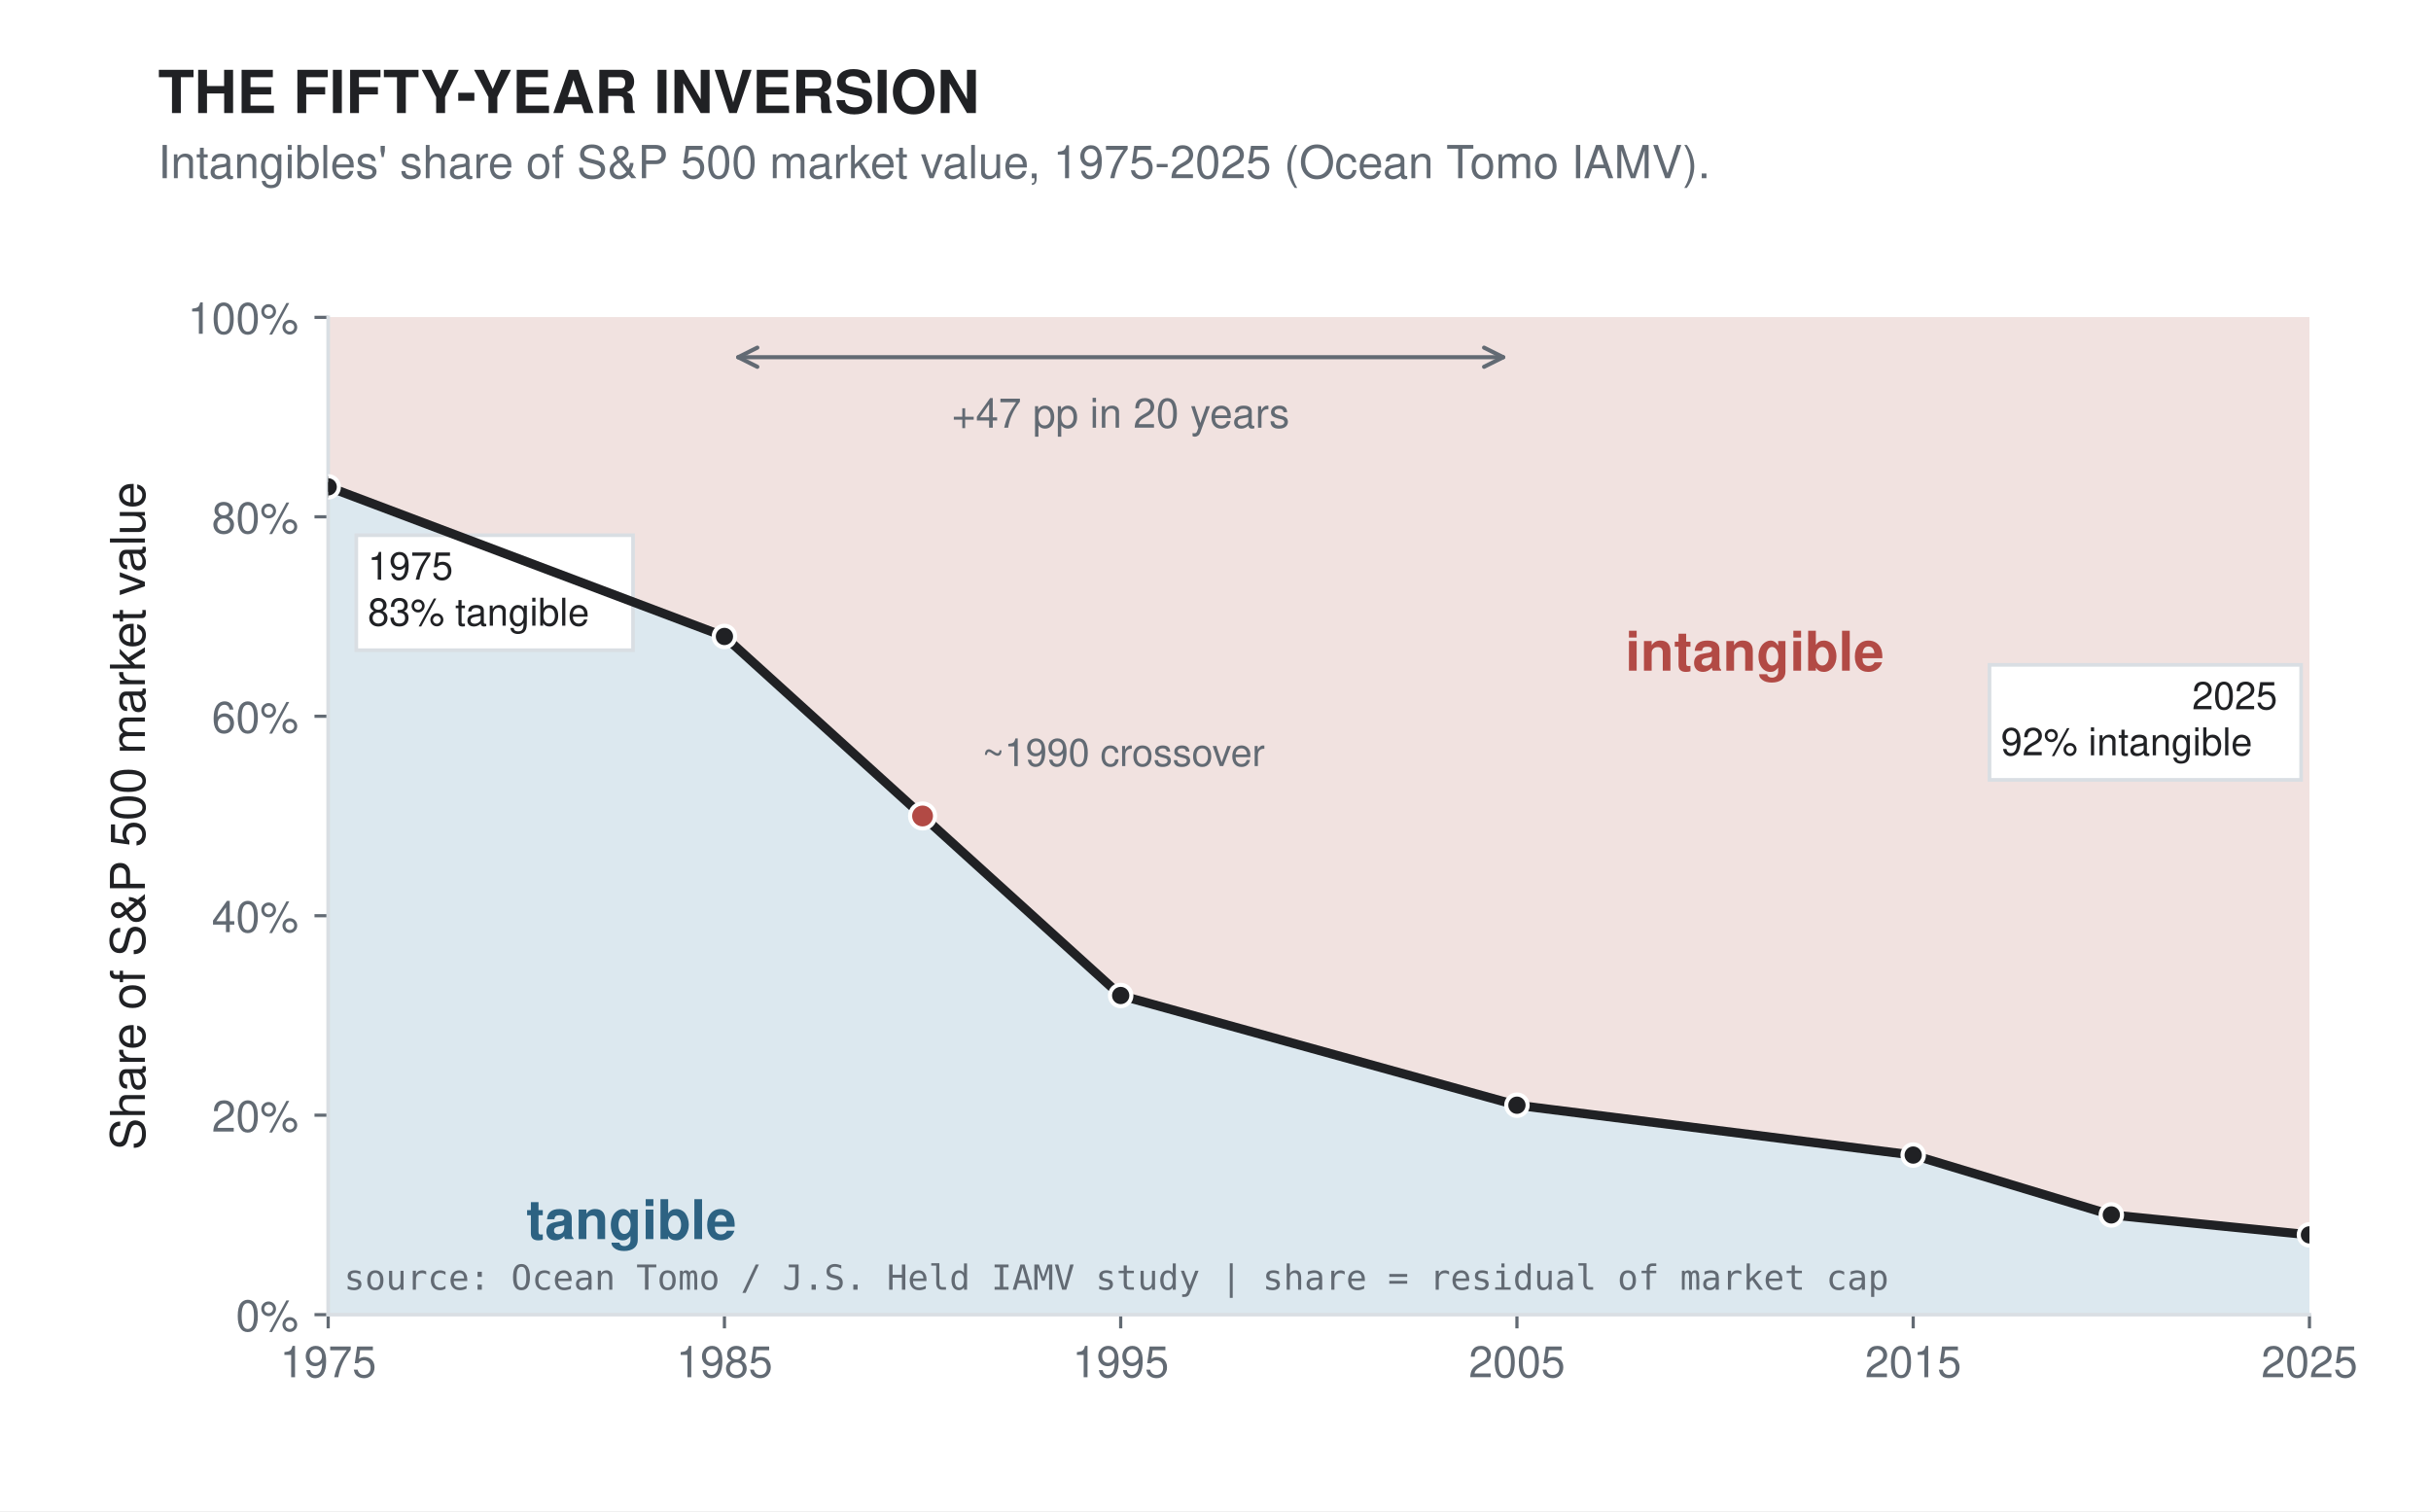
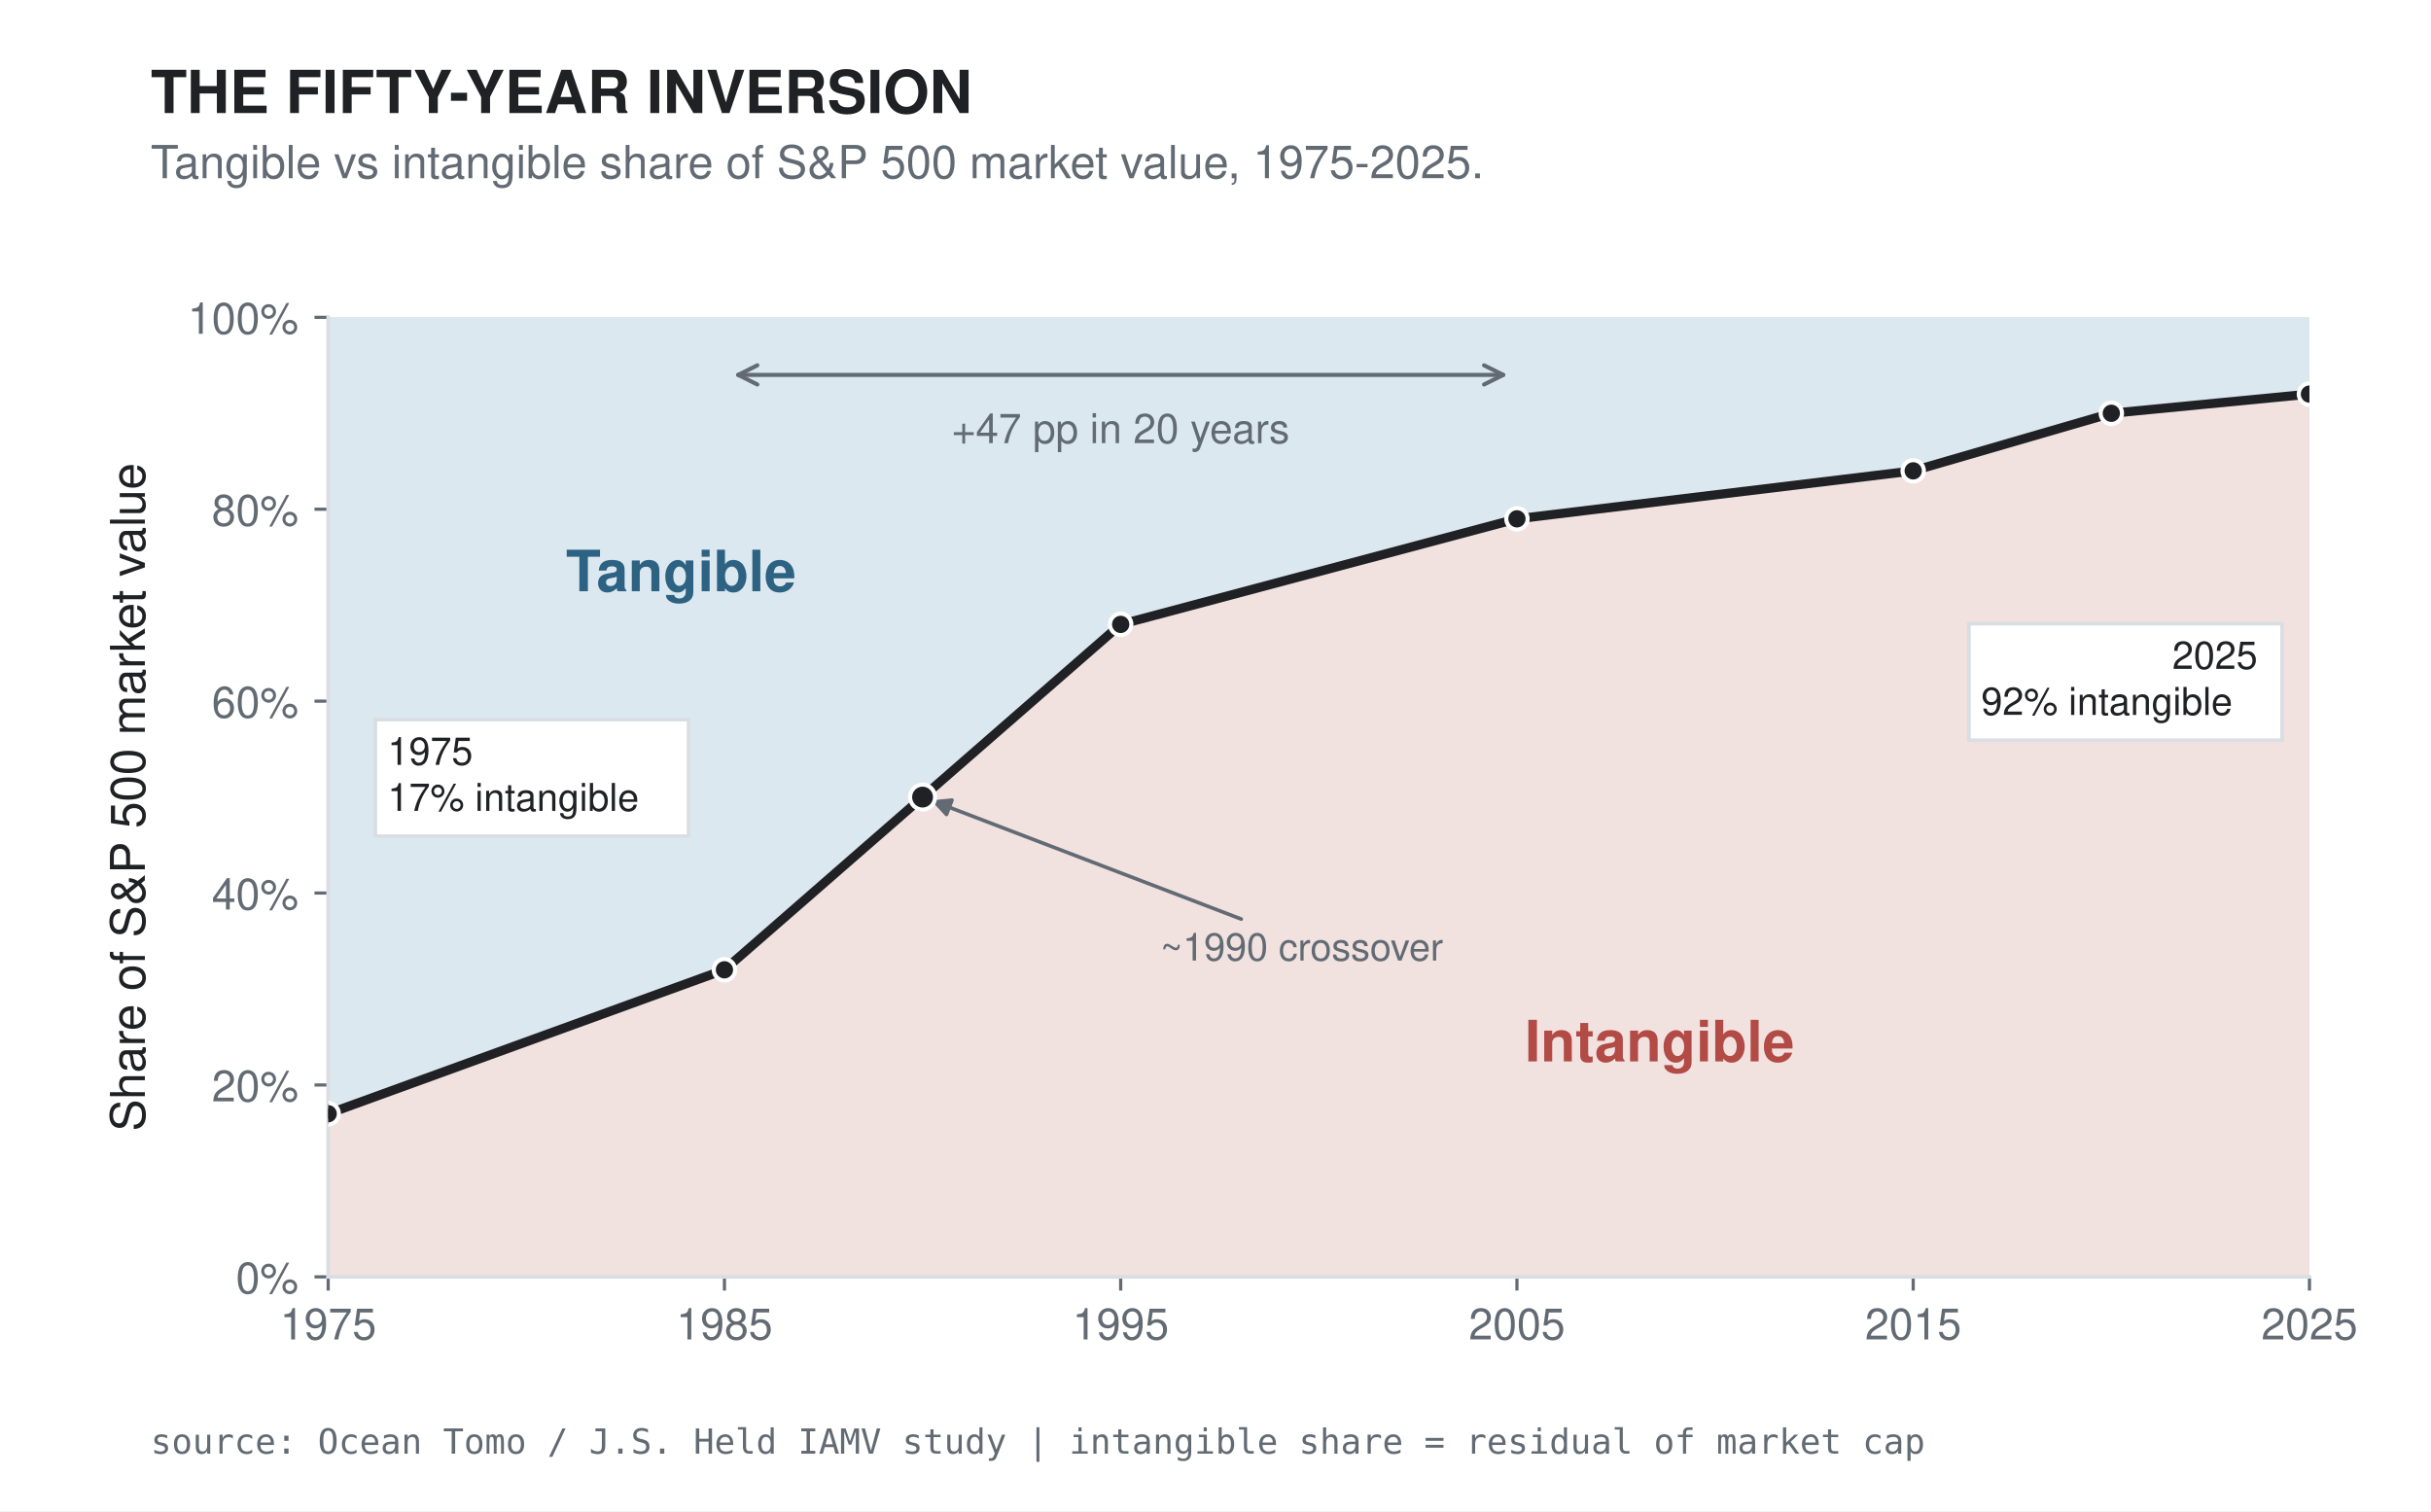
<svg xmlns="http://www.w3.org/2000/svg" xmlns:xlink="http://www.w3.org/1999/xlink" width="532.8pt" height="331.2pt" viewBox="0 0 532.8 331.2" version="1.1">
  <defs>
    <style type="text/css">*{stroke-linejoin: round; stroke-linecap: butt}</style>
  </defs>
  <g id="figure_1">
    <g id="patch_1">
      <path d="M 0 331.2  L 532.8 331.2  L 532.8 0  L 0 0  z " style="fill: #ffffff" />
    </g>
    <g id="axes_1">
      <g id="patch_2">
-         <path d="M 71.928 288.144  L 506.16 288.144  L 506.16 69.552  L 71.928 69.552  z " style="fill: #ffffff" />
+         <path d="M 71.928 279.864  L 506.16 279.864  L 506.16 69.552  L 71.928 69.552  z " style="fill: #ffffff" />
      </g>
      <g id="patch_3">
-         <path d="M 158.774 288.144  L 332.467 288.144  L 332.467 69.552  L 158.774 69.552  z " clip-path="url(#p6bc06af70e)" style="fill: #626a73; opacity: 0.07; stroke: #626a73; stroke-linejoin: miter" />
+         <path d="M 158.774 279.864  L 332.467 279.864  L 332.467 69.552  L 158.774 69.552  z " clip-path="url(#p8c28eb3e62)" style="fill: #626a73; opacity: 0.06; stroke: #626a73; stroke-linejoin: miter" />
      </g>
      <g id="matplotlib.axis_1">
        <g id="xtick_1">
          <g id="line2d_1">
            <defs>
              <path id="md8f8fb0d6d" d="M 0 0  L 0 3  " style="stroke: #626a73; stroke-width: 0.7" />
            </defs>
            <g>
-               <use xlink:href="#md8f8fb0d6d" x="71.928" y="288.144" style="fill: #626a73; stroke: #626a73; stroke-width: 0.7" />
+               <use xlink:href="#md8f8fb0d6d" x="71.928" y="279.864" style="fill: #626a73; stroke: #626a73; stroke-width: 0.7" />
            </g>
          </g>
          <g id="text_1">
-             <text style="font-size: 9.5px; font-family: 'Helvetica Neue', 'Helvetica', 'Arial', 'DejaVu Sans', sans-serif; text-anchor: middle; fill: #626a73" x="71.928" y="301.862" transform="rotate(-0 71.928 301.8618)">1975</text>
+             <text style="font-size: 9.5px; font-family: 'Helvetica Neue', 'Helvetica', 'Arial', 'DejaVu Sans', sans-serif; text-anchor: middle; fill: #626a73" x="71.928" y="293.582" transform="rotate(-0 71.928 293.5818)">1975</text>
          </g>
        </g>
        <g id="xtick_2">
          <g id="line2d_2">
            <g>
-               <use xlink:href="#md8f8fb0d6d" x="158.774" y="288.144" style="fill: #626a73; stroke: #626a73; stroke-width: 0.7" />
+               <use xlink:href="#md8f8fb0d6d" x="158.774" y="279.864" style="fill: #626a73; stroke: #626a73; stroke-width: 0.7" />
            </g>
          </g>
          <g id="text_2">
-             <text style="font-size: 9.5px; font-family: 'Helvetica Neue', 'Helvetica', 'Arial', 'DejaVu Sans', sans-serif; text-anchor: middle; fill: #626a73" x="158.774" y="301.862" transform="rotate(-0 158.7744 301.8618)">1985</text>
+             <text style="font-size: 9.5px; font-family: 'Helvetica Neue', 'Helvetica', 'Arial', 'DejaVu Sans', sans-serif; text-anchor: middle; fill: #626a73" x="158.774" y="293.582" transform="rotate(-0 158.7744 293.5818)">1985</text>
          </g>
        </g>
        <g id="xtick_3">
          <g id="line2d_3">
            <g>
-               <use xlink:href="#md8f8fb0d6d" x="245.621" y="288.144" style="fill: #626a73; stroke: #626a73; stroke-width: 0.7" />
+               <use xlink:href="#md8f8fb0d6d" x="245.621" y="279.864" style="fill: #626a73; stroke: #626a73; stroke-width: 0.7" />
            </g>
          </g>
          <g id="text_3">
-             <text style="font-size: 9.5px; font-family: 'Helvetica Neue', 'Helvetica', 'Arial', 'DejaVu Sans', sans-serif; text-anchor: middle; fill: #626a73" x="245.621" y="301.862" transform="rotate(-0 245.6208 301.8618)">1995</text>
+             <text style="font-size: 9.5px; font-family: 'Helvetica Neue', 'Helvetica', 'Arial', 'DejaVu Sans', sans-serif; text-anchor: middle; fill: #626a73" x="245.621" y="293.582" transform="rotate(-0 245.6208 293.5818)">1995</text>
          </g>
        </g>
        <g id="xtick_4">
          <g id="line2d_4">
            <g>
-               <use xlink:href="#md8f8fb0d6d" x="332.467" y="288.144" style="fill: #626a73; stroke: #626a73; stroke-width: 0.7" />
+               <use xlink:href="#md8f8fb0d6d" x="332.467" y="279.864" style="fill: #626a73; stroke: #626a73; stroke-width: 0.7" />
            </g>
          </g>
          <g id="text_4">
-             <text style="font-size: 9.5px; font-family: 'Helvetica Neue', 'Helvetica', 'Arial', 'DejaVu Sans', sans-serif; text-anchor: middle; fill: #626a73" x="332.467" y="301.862" transform="rotate(-0 332.4672 301.8618)">2005</text>
+             <text style="font-size: 9.5px; font-family: 'Helvetica Neue', 'Helvetica', 'Arial', 'DejaVu Sans', sans-serif; text-anchor: middle; fill: #626a73" x="332.467" y="293.582" transform="rotate(-0 332.4672 293.5818)">2005</text>
          </g>
        </g>
        <g id="xtick_5">
          <g id="line2d_5">
            <g>
-               <use xlink:href="#md8f8fb0d6d" x="419.314" y="288.144" style="fill: #626a73; stroke: #626a73; stroke-width: 0.7" />
+               <use xlink:href="#md8f8fb0d6d" x="419.314" y="279.864" style="fill: #626a73; stroke: #626a73; stroke-width: 0.7" />
            </g>
          </g>
          <g id="text_5">
-             <text style="font-size: 9.5px; font-family: 'Helvetica Neue', 'Helvetica', 'Arial', 'DejaVu Sans', sans-serif; text-anchor: middle; fill: #626a73" x="419.314" y="301.862" transform="rotate(-0 419.3136 301.8618)">2015</text>
+             <text style="font-size: 9.5px; font-family: 'Helvetica Neue', 'Helvetica', 'Arial', 'DejaVu Sans', sans-serif; text-anchor: middle; fill: #626a73" x="419.314" y="293.582" transform="rotate(-0 419.3136 293.5818)">2015</text>
          </g>
        </g>
        <g id="xtick_6">
          <g id="line2d_6">
            <g>
-               <use xlink:href="#md8f8fb0d6d" x="506.16" y="288.144" style="fill: #626a73; stroke: #626a73; stroke-width: 0.7" />
+               <use xlink:href="#md8f8fb0d6d" x="506.16" y="279.864" style="fill: #626a73; stroke: #626a73; stroke-width: 0.7" />
            </g>
          </g>
          <g id="text_6">
-             <text style="font-size: 9.5px; font-family: 'Helvetica Neue', 'Helvetica', 'Arial', 'DejaVu Sans', sans-serif; text-anchor: middle; fill: #626a73" x="506.16" y="301.862" transform="rotate(-0 506.16 301.8618)">2025</text>
+             <text style="font-size: 9.5px; font-family: 'Helvetica Neue', 'Helvetica', 'Arial', 'DejaVu Sans', sans-serif; text-anchor: middle; fill: #626a73" x="506.16" y="293.582" transform="rotate(-0 506.16 293.5818)">2025</text>
          </g>
        </g>
      </g>
      <g id="matplotlib.axis_2">
        <g id="ytick_1">
          <g id="line2d_7">
-             <path d="M 71.928 288.144  L 506.16 288.144  " clip-path="url(#p6bc06af70e)" style="fill: none; stroke: #d9dee3; stroke-opacity: 0.7; stroke-width: 0.7; stroke-linecap: square" />
+             <path d="M 71.928 279.864  L 506.16 279.864  " clip-path="url(#p8c28eb3e62)" style="fill: none; stroke: #d9dee3; stroke-opacity: 0.7; stroke-width: 0.7; stroke-linecap: square" />
          </g>
          <g id="line2d_8">
            <defs>
              <path id="mc5a57186b2" d="M 0 0  L -3 0  " style="stroke: #626a73; stroke-width: 0.7" />
            </defs>
            <g>
-               <use xlink:href="#mc5a57186b2" x="71.928" y="288.144" style="fill: #626a73; stroke: #626a73; stroke-width: 0.7" />
+               <use xlink:href="#mc5a57186b2" x="71.928" y="279.864" style="fill: #626a73; stroke: #626a73; stroke-width: 0.7" />
            </g>
          </g>
          <g id="text_7">
-             <text style="font-size: 9.5px; font-family: 'Helvetica Neue', 'Helvetica', 'Arial', 'DejaVu Sans', sans-serif; text-anchor: end; fill: #626a73" x="65.428" y="291.753" transform="rotate(-0 65.428 291.7529)">0%</text>
+             <text style="font-size: 9.5px; font-family: 'Helvetica Neue', 'Helvetica', 'Arial', 'DejaVu Sans', sans-serif; text-anchor: end; fill: #626a73" x="65.428" y="283.473" transform="rotate(-0 65.428 283.4729)">0%</text>
          </g>
        </g>
        <g id="ytick_2">
          <g id="line2d_9">
-             <path d="M 71.928 244.426  L 506.16 244.426  " clip-path="url(#p6bc06af70e)" style="fill: none; stroke: #d9dee3; stroke-opacity: 0.7; stroke-width: 0.7; stroke-linecap: square" />
+             <path d="M 71.928 237.802  L 506.16 237.802  " clip-path="url(#p8c28eb3e62)" style="fill: none; stroke: #d9dee3; stroke-opacity: 0.7; stroke-width: 0.7; stroke-linecap: square" />
          </g>
          <g id="line2d_10">
            <g>
-               <use xlink:href="#mc5a57186b2" x="71.928" y="244.426" style="fill: #626a73; stroke: #626a73; stroke-width: 0.7" />
+               <use xlink:href="#mc5a57186b2" x="71.928" y="237.802" style="fill: #626a73; stroke: #626a73; stroke-width: 0.7" />
            </g>
          </g>
          <g id="text_8">
-             <text style="font-size: 9.5px; font-family: 'Helvetica Neue', 'Helvetica', 'Arial', 'DejaVu Sans', sans-serif; text-anchor: end; fill: #626a73" x="65.428" y="248.034" transform="rotate(-0 65.428 248.0345)">20%</text>
+             <text style="font-size: 9.5px; font-family: 'Helvetica Neue', 'Helvetica', 'Arial', 'DejaVu Sans', sans-serif; text-anchor: end; fill: #626a73" x="65.428" y="241.41" transform="rotate(-0 65.428 241.4105)">20%</text>
          </g>
        </g>
        <g id="ytick_3">
          <g id="line2d_11">
-             <path d="M 71.928 200.707  L 506.16 200.707  " clip-path="url(#p6bc06af70e)" style="fill: none; stroke: #d9dee3; stroke-opacity: 0.7; stroke-width: 0.7; stroke-linecap: square" />
+             <path d="M 71.928 195.739  L 506.16 195.739  " clip-path="url(#p8c28eb3e62)" style="fill: none; stroke: #d9dee3; stroke-opacity: 0.7; stroke-width: 0.7; stroke-linecap: square" />
          </g>
          <g id="line2d_12">
            <g>
-               <use xlink:href="#mc5a57186b2" x="71.928" y="200.707" style="fill: #626a73; stroke: #626a73; stroke-width: 0.7" />
+               <use xlink:href="#mc5a57186b2" x="71.928" y="195.739" style="fill: #626a73; stroke: #626a73; stroke-width: 0.7" />
            </g>
          </g>
          <g id="text_9">
-             <text style="font-size: 9.5px; font-family: 'Helvetica Neue', 'Helvetica', 'Arial', 'DejaVu Sans', sans-serif; text-anchor: end; fill: #626a73" x="65.428" y="204.316" transform="rotate(-0 65.428 204.3161)">40%</text>
+             <text style="font-size: 9.5px; font-family: 'Helvetica Neue', 'Helvetica', 'Arial', 'DejaVu Sans', sans-serif; text-anchor: end; fill: #626a73" x="65.428" y="199.348" transform="rotate(-0 65.428 199.3481)">40%</text>
          </g>
        </g>
        <g id="ytick_4">
          <g id="line2d_13">
-             <path d="M 71.928 156.989  L 506.16 156.989  " clip-path="url(#p6bc06af70e)" style="fill: none; stroke: #d9dee3; stroke-opacity: 0.7; stroke-width: 0.7; stroke-linecap: square" />
+             <path d="M 71.928 153.677  L 506.16 153.677  " clip-path="url(#p8c28eb3e62)" style="fill: none; stroke: #d9dee3; stroke-opacity: 0.7; stroke-width: 0.7; stroke-linecap: square" />
          </g>
          <g id="line2d_14">
            <g>
-               <use xlink:href="#mc5a57186b2" x="71.928" y="156.989" style="fill: #626a73; stroke: #626a73; stroke-width: 0.7" />
+               <use xlink:href="#mc5a57186b2" x="71.928" y="153.677" style="fill: #626a73; stroke: #626a73; stroke-width: 0.7" />
            </g>
          </g>
          <g id="text_10">
-             <text style="font-size: 9.5px; font-family: 'Helvetica Neue', 'Helvetica', 'Arial', 'DejaVu Sans', sans-serif; text-anchor: end; fill: #626a73" x="65.428" y="160.598" transform="rotate(-0 65.428 160.5977)">60%</text>
+             <text style="font-size: 9.5px; font-family: 'Helvetica Neue', 'Helvetica', 'Arial', 'DejaVu Sans', sans-serif; text-anchor: end; fill: #626a73" x="65.428" y="157.286" transform="rotate(-0 65.428 157.2857)">60%</text>
          </g>
        </g>
        <g id="ytick_5">
          <g id="line2d_15">
-             <path d="M 71.928 113.27  L 506.16 113.27  " clip-path="url(#p6bc06af70e)" style="fill: none; stroke: #d9dee3; stroke-opacity: 0.7; stroke-width: 0.7; stroke-linecap: square" />
+             <path d="M 71.928 111.614  L 506.16 111.614  " clip-path="url(#p8c28eb3e62)" style="fill: none; stroke: #d9dee3; stroke-opacity: 0.7; stroke-width: 0.7; stroke-linecap: square" />
          </g>
          <g id="line2d_16">
            <g>
-               <use xlink:href="#mc5a57186b2" x="71.928" y="113.27" style="fill: #626a73; stroke: #626a73; stroke-width: 0.7" />
+               <use xlink:href="#mc5a57186b2" x="71.928" y="111.614" style="fill: #626a73; stroke: #626a73; stroke-width: 0.7" />
            </g>
          </g>
          <g id="text_11">
-             <text style="font-size: 9.5px; font-family: 'Helvetica Neue', 'Helvetica', 'Arial', 'DejaVu Sans', sans-serif; text-anchor: end; fill: #626a73" x="65.428" y="116.879" transform="rotate(-0 65.428 116.8793)">80%</text>
+             <text style="font-size: 9.5px; font-family: 'Helvetica Neue', 'Helvetica', 'Arial', 'DejaVu Sans', sans-serif; text-anchor: end; fill: #626a73" x="65.428" y="115.223" transform="rotate(-0 65.428 115.2233)">80%</text>
          </g>
        </g>
        <g id="ytick_6">
          <g id="line2d_17">
-             <path d="M 71.928 69.552  L 506.16 69.552  " clip-path="url(#p6bc06af70e)" style="fill: none; stroke: #d9dee3; stroke-opacity: 0.7; stroke-width: 0.7; stroke-linecap: square" />
+             <path d="M 71.928 69.552  L 506.16 69.552  " clip-path="url(#p8c28eb3e62)" style="fill: none; stroke: #d9dee3; stroke-opacity: 0.7; stroke-width: 0.7; stroke-linecap: square" />
          </g>
          <g id="line2d_18">
            <g>
              <use xlink:href="#mc5a57186b2" x="71.928" y="69.552" style="fill: #626a73; stroke: #626a73; stroke-width: 0.7" />
            </g>
          </g>
          <g id="text_12">
            <text style="font-size: 9.5px; font-family: 'Helvetica Neue', 'Helvetica', 'Arial', 'DejaVu Sans', sans-serif; text-anchor: end; fill: #626a73" x="65.428" y="73.161" transform="rotate(-0 65.428 73.16089)">100%</text>
          </g>
        </g>
        <g id="text_13">
-           <text style="font-size: 10.5px; font-family: 'Helvetica Neue', 'Helvetica', 'Arial', 'DejaVu Sans', sans-serif; text-anchor: middle; fill: #202124" x="31.746" y="178.848" transform="rotate(-90 31.74593 178.848)">Share of S&amp;P 500 market value</text>
+           <text style="font-size: 10.5px; font-family: 'Helvetica Neue', 'Helvetica', 'Arial', 'DejaVu Sans', sans-serif; text-anchor: middle; fill: #202124" x="31.746" y="174.708" transform="rotate(-90 31.74593 174.708)">Share of S&amp;P 500 market value</text>
        </g>
      </g>
      <g id="FillBetweenPolyCollection_1">
        <defs>
-           <path id="mb5f2e99fb7" d="M 71.928 -224.487  L 71.928 -43.056  L 158.774 -43.056  L 245.621 -43.056  L 332.467 -43.056  L 419.314 -43.056  L 462.737 -43.056  L 506.16 -43.056  L 506.16 -60.543  L 506.16 -60.543  L 462.737 -64.915  L 419.314 -78.031  L 332.467 -88.96  L 245.621 -113.005  L 158.774 -191.699  L 71.928 -224.487  z " style="stroke: #dce8ef" />
-         </defs>
-         <g clip-path="url(#p6bc06af70e)">
-           <use xlink:href="#mb5f2e99fb7" x="0" y="331.2" style="fill: #dce8ef; stroke: #dce8ef" />
+           <path id="m8d4887be47" d="M 71.928 -87.089  L 71.928 -51.336  L 158.774 -51.336  L 245.621 -51.336  L 332.467 -51.336  L 419.314 -51.336  L 462.737 -51.336  L 506.16 -51.336  L 506.16 -244.823  L 506.16 -244.823  L 462.737 -240.617  L 419.314 -227.998  L 332.467 -217.482  L 245.621 -194.348  L 158.774 -118.636  L 71.928 -87.089  z " style="stroke: #f1e2e0" />
+         </defs>
+         <g clip-path="url(#p8c28eb3e62)">
+           <use xlink:href="#m8d4887be47" x="0" y="331.2" style="fill: #f1e2e0; stroke: #f1e2e0" />
        </g>
      </g>
      <g id="FillBetweenPolyCollection_2">
        <defs>
-           <path id="m29a9d97fda" d="M 71.928 -261.648  L 71.928 -224.487  L 158.774 -191.699  L 245.621 -113.005  L 332.467 -88.96  L 419.314 -78.031  L 462.737 -64.915  L 506.16 -60.543  L 506.16 -261.648  L 506.16 -261.648  L 462.737 -261.648  L 419.314 -261.648  L 332.467 -261.648  L 245.621 -261.648  L 158.774 -261.648  L 71.928 -261.648  z " style="stroke: #f1e2e0" />
-         </defs>
-         <g clip-path="url(#p6bc06af70e)">
-           <use xlink:href="#m29a9d97fda" x="0" y="331.2" style="fill: #f1e2e0; stroke: #f1e2e0" />
+           <path id="m8ed43c3cfe" d="M 71.928 -261.648  L 71.928 -87.089  L 158.774 -118.636  L 245.621 -194.348  L 332.467 -217.482  L 419.314 -227.998  L 462.737 -240.617  L 506.16 -244.823  L 506.16 -261.648  L 506.16 -261.648  L 462.737 -261.648  L 419.314 -261.648  L 332.467 -261.648  L 245.621 -261.648  L 158.774 -261.648  L 71.928 -261.648  z " style="stroke: #dce8ef" />
+         </defs>
+         <g clip-path="url(#p8c28eb3e62)">
+           <use xlink:href="#m8ed43c3cfe" x="0" y="331.2" style="fill: #dce8ef; stroke: #dce8ef" />
        </g>
      </g>
      <g id="patch_4">
-         <path d="M 71.928 288.144  L 71.928 69.552  " style="fill: none; stroke: #d9dee3; stroke-width: 0.8; stroke-linejoin: miter; stroke-linecap: square" />
+         <path d="M 71.928 279.864  L 71.928 69.552  " style="fill: none; stroke: #d9dee3; stroke-width: 0.8; stroke-linejoin: miter; stroke-linecap: square" />
      </g>
      <g id="patch_5">
-         <path d="M 71.928 288.144  L 506.16 288.144  " style="fill: none; stroke: #d9dee3; stroke-width: 0.8; stroke-linejoin: miter; stroke-linecap: square" />
+         <path d="M 71.928 279.864  L 506.16 279.864  " style="fill: none; stroke: #d9dee3; stroke-width: 0.8; stroke-linejoin: miter; stroke-linecap: square" />
      </g>
      <g id="patch_6">
-         <path d="M 161.782 78.296  Q 245.622 78.296 329.462 78.296  " style="fill: none; stroke: #626a73; stroke-width: 0.9; stroke-linecap: round" />
-         <path d="M 165.982 80.396  L 161.782 78.296  L 165.982 76.196  " style="fill: none; stroke: #626a73; stroke-width: 0.9; stroke-linecap: round" />
-         <path d="M 325.262 76.196  L 329.462 78.296  L 325.262 80.396  " style="fill: none; stroke: #626a73; stroke-width: 0.9; stroke-linecap: round" />
+         <path d="M 161.782 82.171  Q 245.622 82.171 329.462 82.171  " style="fill: none; stroke: #626a73; stroke-width: 0.9; stroke-linecap: round" />
+         <path d="M 165.982 84.271  L 161.782 82.171  L 165.982 80.071  " style="fill: none; stroke: #626a73; stroke-width: 0.9; stroke-linecap: round" />
+         <path d="M 325.262 80.071  L 329.462 82.171  L 325.262 84.271  " style="fill: none; stroke: #626a73; stroke-width: 0.9; stroke-linecap: round" />
      </g>
      <g id="text_14">
-         <text style="font-size: 9px; font-family: 'Helvetica Neue', 'Helvetica', 'Arial', 'DejaVu Sans', sans-serif; text-anchor: middle; fill: #626a73" x="245.621" y="93.749" transform="rotate(-0 245.6208 93.74944)">+47 pp in 20 years</text>
+         <text style="font-size: 9px; font-family: 'Helvetica Neue', 'Helvetica', 'Arial', 'DejaVu Sans', sans-serif; text-anchor: middle; fill: #626a73" x="245.621" y="97.128" transform="rotate(-0 245.6208 97.12768)">+47 pp in 20 years</text>
+       </g>
+       <g id="patch_7">
+         <path d="M 272.04 201.443  Q 238.055 188.434 204.904 175.744  " style="fill: none; stroke: #626a73; stroke-width: 0.8; stroke-linecap: round" />
+         <path d="M 207.442 178.514  L 204.904 175.744  L 208.643 175.376  z " style="fill: #626a73; stroke: #626a73; stroke-width: 0.8; stroke-linecap: round" />
      </g>
      <g id="text_15">
-         <text style="font-size: 8.4px; font-family: 'Helvetica Neue', 'Helvetica', 'Arial', 'DejaVu Sans', sans-serif; text-anchor: start; fill: #626a73" x="215.225" y="167.915" transform="rotate(-0 215.2246 167.9145)">~1990 crossover</text>
+         <text style="font-size: 8.4px; font-family: 'Helvetica Neue', 'Helvetica', 'Arial', 'DejaVu Sans', sans-serif; text-anchor: start; fill: #626a73" x="254.305" y="210.54" transform="rotate(-0 254.3054 210.54)">~1990 crossover</text>
      </g>
      <g id="text_16">
-         <text style="font-weight: 700; font-size: 12px; font-family: 'Helvetica Neue', 'Helvetica', 'Arial', 'DejaVu Sans', sans-serif; text-anchor: middle; fill: #b24a45" x="384.575" y="146.991" transform="rotate(-0 384.575 146.9909)">intangible</text>
+         <text style="font-weight: 700; font-size: 12.5px; font-family: 'Helvetica Neue', 'Helvetica', 'Arial', 'DejaVu Sans', sans-serif; text-anchor: start; fill: #2d6282" x="124.036" y="129.584" transform="rotate(-0 124.0358 129.5838)">Tangible</text>
      </g>
      <g id="text_17">
-         <text style="font-weight: 700; font-size: 12px; font-family: 'Helvetica Neue', 'Helvetica', 'Arial', 'DejaVu Sans', sans-serif; text-anchor: start; fill: #2d6282" x="115.351" y="271.588" transform="rotate(-0 115.3512 271.5884)">tangible</text>
+         <text style="font-weight: 700; font-size: 12.5px; font-family: 'Helvetica Neue', 'Helvetica', 'Arial', 'DejaVu Sans', sans-serif; text-anchor: end; fill: #b24a45" x="393.26" y="232.637" transform="rotate(-0 393.2597 232.6367)">Intangible</text>
+       </g>
+       <g id="line2d_19">
+         <path d="M 71.928 244.111  L 158.774 212.564  L 245.621 136.852  L 332.467 113.718  L 419.314 103.202  L 462.737 90.583  L 506.16 86.377  " clip-path="url(#p8c28eb3e62)" style="fill: none; stroke: #202124; stroke-width: 2; stroke-linecap: square" />
+       </g>
+       <g id="PathCollection_1">
+         <defs>
+           <path id="m0721e73e34" d="M 0 2.345  C 0.622 2.345 1.219 2.098 1.658 1.658  C 2.098 1.219 2.345 0.622 2.345 0  C 2.345 -0.622 2.098 -1.219 1.658 -1.658  C 1.219 -2.098 0.622 -2.345 0 -2.345  C -0.622 -2.345 -1.219 -2.098 -1.658 -1.658  C -2.098 -1.219 -2.345 -0.622 -2.345 0  C -2.345 0.622 -2.098 1.219 -1.658 1.658  C -1.219 2.098 -0.622 2.345 0 2.345  z " style="stroke: #ffffff; stroke-width: 0.9" />
+         </defs>
+         <g clip-path="url(#p8c28eb3e62)">
+           <use xlink:href="#m0721e73e34" x="71.928" y="244.111" style="fill: #202124; stroke: #ffffff; stroke-width: 0.9" />
+           <use xlink:href="#m0721e73e34" x="158.774" y="212.564" style="fill: #202124; stroke: #ffffff; stroke-width: 0.9" />
+           <use xlink:href="#m0721e73e34" x="245.621" y="136.852" style="fill: #202124; stroke: #ffffff; stroke-width: 0.9" />
+           <use xlink:href="#m0721e73e34" x="332.467" y="113.718" style="fill: #202124; stroke: #ffffff; stroke-width: 0.9" />
+           <use xlink:href="#m0721e73e34" x="419.314" y="103.202" style="fill: #202124; stroke: #ffffff; stroke-width: 0.9" />
+           <use xlink:href="#m0721e73e34" x="462.737" y="90.583" style="fill: #202124; stroke: #ffffff; stroke-width: 0.9" />
+           <use xlink:href="#m0721e73e34" x="506.16" y="86.377" style="fill: #202124; stroke: #ffffff; stroke-width: 0.9" />
+         </g>
+       </g>
+       <g id="PathCollection_2">
+         <defs>
+           <path id="mc81b33b46d" d="M 0 2.739  C 0.726 2.739 1.423 2.45 1.936 1.936  C 2.45 1.423 2.739 0.726 2.739 0  C 2.739 -0.726 2.45 -1.423 1.936 -1.936  C 1.423 -2.45 0.726 -2.739 0 -2.739  C -0.726 -2.739 -1.423 -2.45 -1.936 -1.936  C -2.45 -1.423 -2.739 -0.726 -2.739 0  C -2.739 0.726 -2.45 1.423 -1.936 1.936  C -1.423 2.45 -0.726 2.739 0 2.739  z " style="stroke: #ffffff; stroke-width: 0.9" />
+         </defs>
+         <g clip-path="url(#p8c28eb3e62)">
+           <use xlink:href="#mc81b33b46d" x="202.198" y="174.708" style="fill: #202124; stroke: #ffffff; stroke-width: 0.9" />
+         </g>
      </g>
      <g id="text_18">
-         <g id="patch_7">
-           <path d="M 78.093 142.512  L 138.738 142.512  L 138.738 117.308  L 78.093 117.308  z " style="fill: #ffffff; stroke: #d9dee3; stroke-width: 0.8; stroke-linejoin: miter" />
-         </g>
-         <text style="font-size: 8.4px; font-family: 'Helvetica Neue', 'Helvetica', 'Arial', 'DejaVu Sans', sans-serif; fill: #202124" transform="translate(80.61264 127.051)">1975</text>
-         <text style="font-size: 8.4px; font-family: 'Helvetica Neue', 'Helvetica', 'Arial', 'DejaVu Sans', sans-serif; fill: #202124" transform="translate(80.61264 137.1333)">83% tangible</text>
+         <g id="patch_8">
+           <path d="M 82.267 183.272  L 150.905 183.272  L 150.905 157.732  L 82.267 157.732  z " style="fill: #ffffff; stroke: #d9dee3; stroke-width: 0.8; stroke-linejoin: miter" />
+         </g>
+         <text style="font-size: 8.4px; font-family: 'Helvetica Neue', 'Helvetica', 'Arial', 'DejaVu Sans', sans-serif; fill: #202124" transform="translate(84.95496 167.6426)">1975</text>
+         <text style="font-size: 8.4px; font-family: 'Helvetica Neue', 'Helvetica', 'Arial', 'DejaVu Sans', sans-serif; fill: #202124" transform="translate(84.95496 177.7249)">17% intangible</text>
      </g>
      <g id="text_19">
-         <g id="patch_8">
-           <path d="M 436.035 170.929  L 504.338 170.929  L 504.338 145.725  L 436.035 145.725  z " style="fill: #ffffff; stroke: #d9dee3; stroke-width: 0.8; stroke-linejoin: miter" />
-         </g>
-         <text style="font-size: 8.4px; font-family: 'Helvetica Neue', 'Helvetica', 'Arial', 'DejaVu Sans', sans-serif; fill: #202124" transform="translate(480.4397 155.468)">2025</text>
-         <text style="font-size: 8.4px; font-family: 'Helvetica Neue', 'Helvetica', 'Arial', 'DejaVu Sans', sans-serif; fill: #202124" transform="translate(438.5552 165.5503)">92% intangible</text>
-       </g>
-       <g id="line2d_19">
-         <path d="M 71.928 106.713  L 158.774 139.501  L 245.621 218.195  L 332.467 242.24  L 419.314 253.169  L 462.737 266.285  L 506.16 270.657  " clip-path="url(#p6bc06af70e)" style="fill: none; stroke: #202124; stroke-width: 2; stroke-linecap: square" />
-       </g>
-       <g id="PathCollection_1">
-         <defs>
-           <path id="m0721e73e34" d="M 0 2.345  C 0.622 2.345 1.219 2.098 1.658 1.658  C 2.098 1.219 2.345 0.622 2.345 0  C 2.345 -0.622 2.098 -1.219 1.658 -1.658  C 1.219 -2.098 0.622 -2.345 0 -2.345  C -0.622 -2.345 -1.219 -2.098 -1.658 -1.658  C -2.098 -1.219 -2.345 -0.622 -2.345 0  C -2.345 0.622 -2.098 1.219 -1.658 1.658  C -1.219 2.098 -0.622 2.345 0 2.345  z " style="stroke: #ffffff; stroke-width: 0.9" />
-         </defs>
-         <g clip-path="url(#p6bc06af70e)">
-           <use xlink:href="#m0721e73e34" x="71.928" y="106.713" style="fill: #202124; stroke: #ffffff; stroke-width: 0.9" />
-           <use xlink:href="#m0721e73e34" x="158.774" y="139.501" style="fill: #202124; stroke: #ffffff; stroke-width: 0.9" />
-           <use xlink:href="#m0721e73e34" x="245.621" y="218.195" style="fill: #202124; stroke: #ffffff; stroke-width: 0.9" />
-           <use xlink:href="#m0721e73e34" x="332.467" y="242.24" style="fill: #202124; stroke: #ffffff; stroke-width: 0.9" />
-           <use xlink:href="#m0721e73e34" x="419.314" y="253.169" style="fill: #202124; stroke: #ffffff; stroke-width: 0.9" />
-           <use xlink:href="#m0721e73e34" x="462.737" y="266.285" style="fill: #202124; stroke: #ffffff; stroke-width: 0.9" />
-           <use xlink:href="#m0721e73e34" x="506.16" y="270.657" style="fill: #202124; stroke: #ffffff; stroke-width: 0.9" />
-         </g>
-       </g>
-       <g id="PathCollection_2">
-         <defs>
-           <path id="m5e4febfbf7" d="M 0 2.739  C 0.726 2.739 1.423 2.45 1.936 1.936  C 2.45 1.423 2.739 0.726 2.739 0  C 2.739 -0.726 2.45 -1.423 1.936 -1.936  C 1.423 -2.45 0.726 -2.739 0 -2.739  C -0.726 -2.739 -1.423 -2.45 -1.936 -1.936  C -2.45 -1.423 -2.739 -0.726 -2.739 0  C -2.739 0.726 -2.45 1.423 -1.936 1.936  C -1.423 2.45 -0.726 2.739 0 2.739  z " style="stroke: #ffffff; stroke-width: 0.9" />
-         </defs>
-         <g clip-path="url(#p6bc06af70e)">
-           <use xlink:href="#m5e4febfbf7" x="202.198" y="178.848" style="fill: #b24a45; stroke: #ffffff; stroke-width: 0.9" />
-         </g>
-       </g>
-       <g id="text_20">
-         <text style="font-size: 7.6px; font-family: 'DejaVu Sans Mono', 'Bitstream Vera Sans Mono', 'Computer Modern Typewriter', 'Andale Mono', 'Nimbus Mono L', 'Courier New', 'Courier', 'Fixed', 'Terminal', monospace; text-anchor: start; fill: #626a73" x="75.402" y="282.679" transform="rotate(-0 75.40186 282.6792)">source: Ocean Tomo / J.S. Held IAMV study   |   share = residual of market cap</text>
-       </g>
+         <g id="patch_9">
+           <path d="M 431.525 162.241  L 500.163 162.241  L 500.163 136.701  L 431.525 136.701  z " style="fill: #ffffff; stroke: #d9dee3; stroke-width: 0.8; stroke-linejoin: miter" />
+         </g>
+         <text style="font-size: 8.4px; font-family: 'Helvetica Neue', 'Helvetica', 'Arial', 'DejaVu Sans', sans-serif; fill: #202124" transform="translate(476.0974 146.6114)">2025</text>
+         <text style="font-size: 8.4px; font-family: 'Helvetica Neue', 'Helvetica', 'Arial', 'DejaVu Sans', sans-serif; fill: #202124" transform="translate(434.2129 156.6937)">92% intangible</text>
+       </g>
+     </g>
+     <g id="text_20">
+       <text style="font-weight: 700; font-size: 13px; font-family: 'Helvetica Neue', 'Helvetica', 'Arial', 'DejaVu Sans', sans-serif; text-anchor: start; fill: #202124" x="33.034" y="24.781" transform="rotate(-0 33.0336 24.78095)">THE FIFTY-YEAR INVERSION</text>
    </g>
    <g id="text_21">
-       <text style="font-weight: 700; font-size: 13px; font-family: 'Helvetica Neue', 'Helvetica', 'Arial', 'DejaVu Sans', sans-serif; text-anchor: start; fill: #202124" x="34.632" y="24.781" transform="rotate(-0 34.632 24.78095)">THE FIFTY-YEAR INVERSION</text>
+       <text style="font-size: 10px; font-family: 'Helvetica Neue', 'Helvetica', 'Arial', 'DejaVu Sans', sans-serif; text-anchor: start; fill: #626a73" x="33.034" y="39.062" transform="rotate(-0 33.0336 39.06244)">Tangible vs intangible share of S&amp;P 500 market value, 1975-2025.</text>
    </g>
    <g id="text_22">
-       <text style="font-size: 10px; font-family: 'Helvetica Neue', 'Helvetica', 'Arial', 'DejaVu Sans', sans-serif; text-anchor: start; fill: #626a73" x="34.632" y="39.062" transform="rotate(-0 34.632 39.06244)">Intangibles' share of S&amp;P 500 market value, 1975-2025 (Ocean Tomo IAMV).</text>
+       <text style="font-size: 7.6px; font-family: 'DejaVu Sans Mono', 'Bitstream Vera Sans Mono', 'Computer Modern Typewriter', 'Andale Mono', 'Nimbus Mono L', 'Courier New', 'Courier', 'Fixed', 'Terminal', monospace; text-anchor: start; fill: #626a73" x="33.034" y="318.614" transform="rotate(-0 33.0336 318.6144)">source: Ocean Tomo / J.S. Held IAMV study  |  intangible share = residual of market cap</text>
    </g>
  </g>
  <defs>
-     <clipPath id="p6bc06af70e">
-       <rect x="71.928" y="69.552" width="434.232" height="218.592" />
+     <clipPath id="p8c28eb3e62">
+       <rect x="71.928" y="69.552" width="434.232" height="210.312" />
    </clipPath>
  </defs>
</svg>
